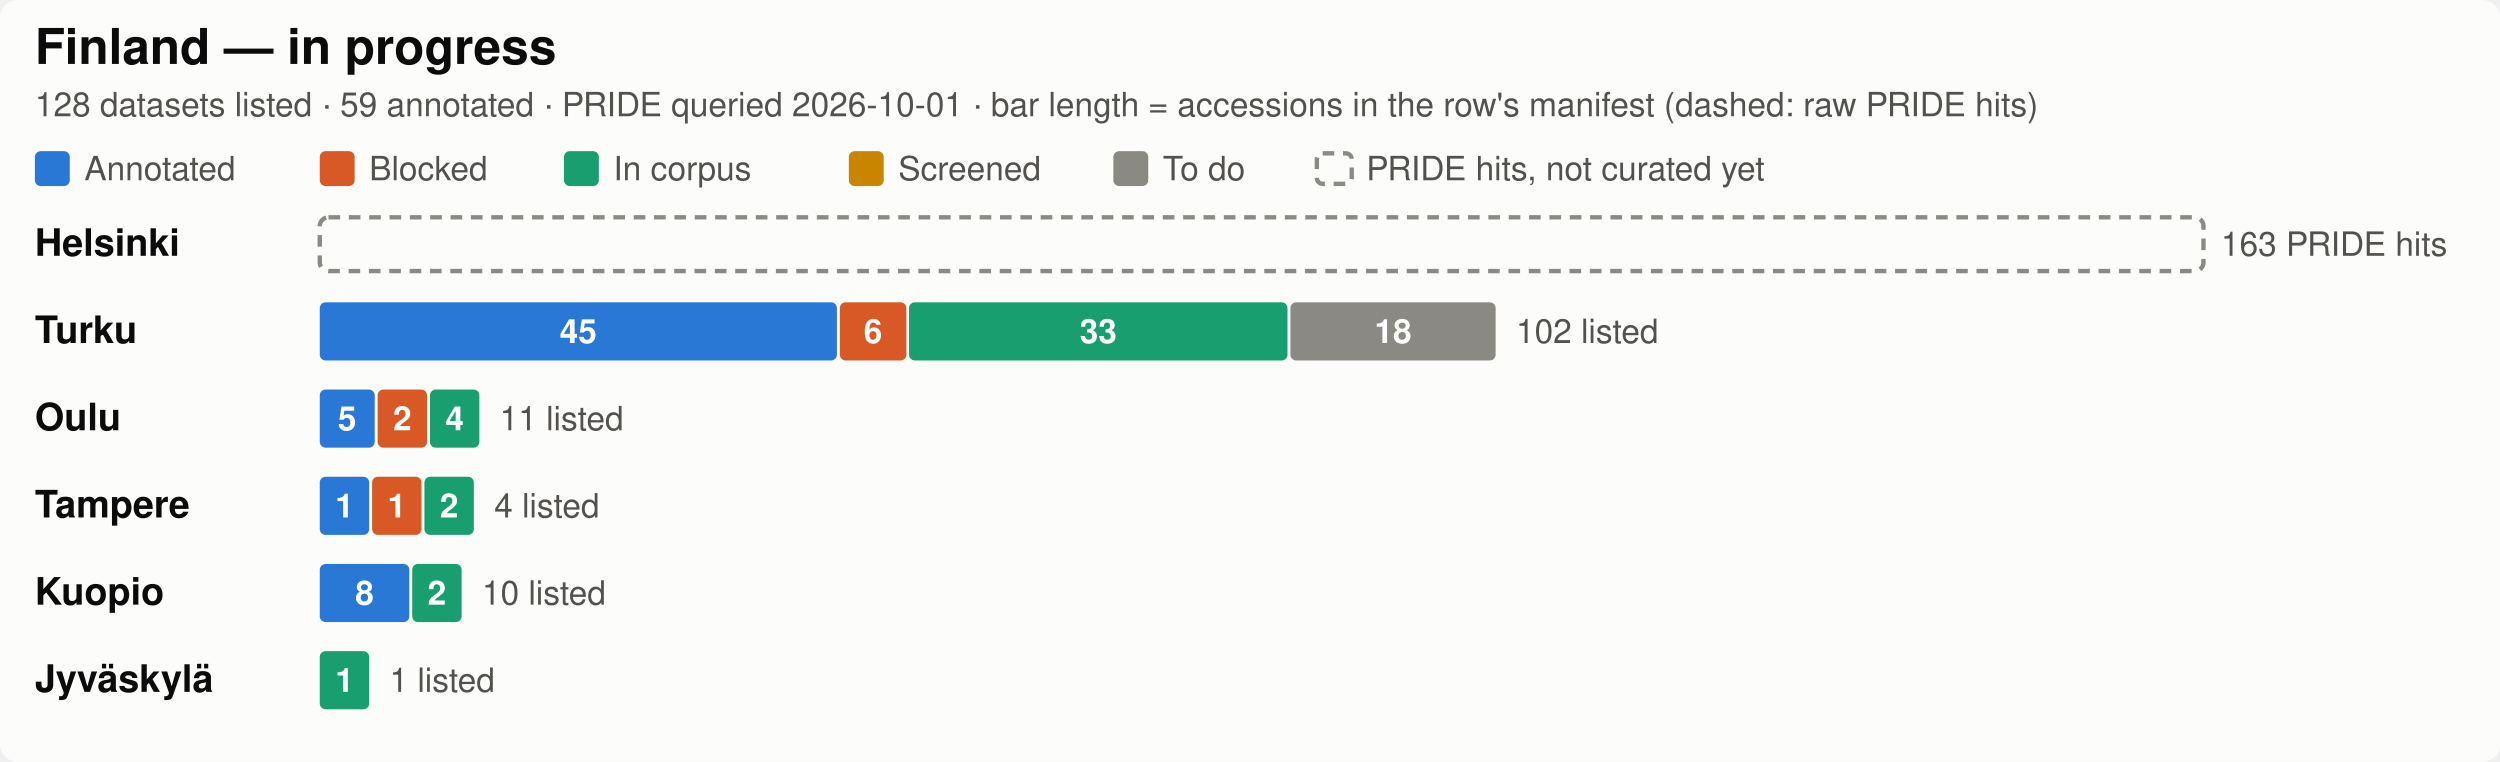
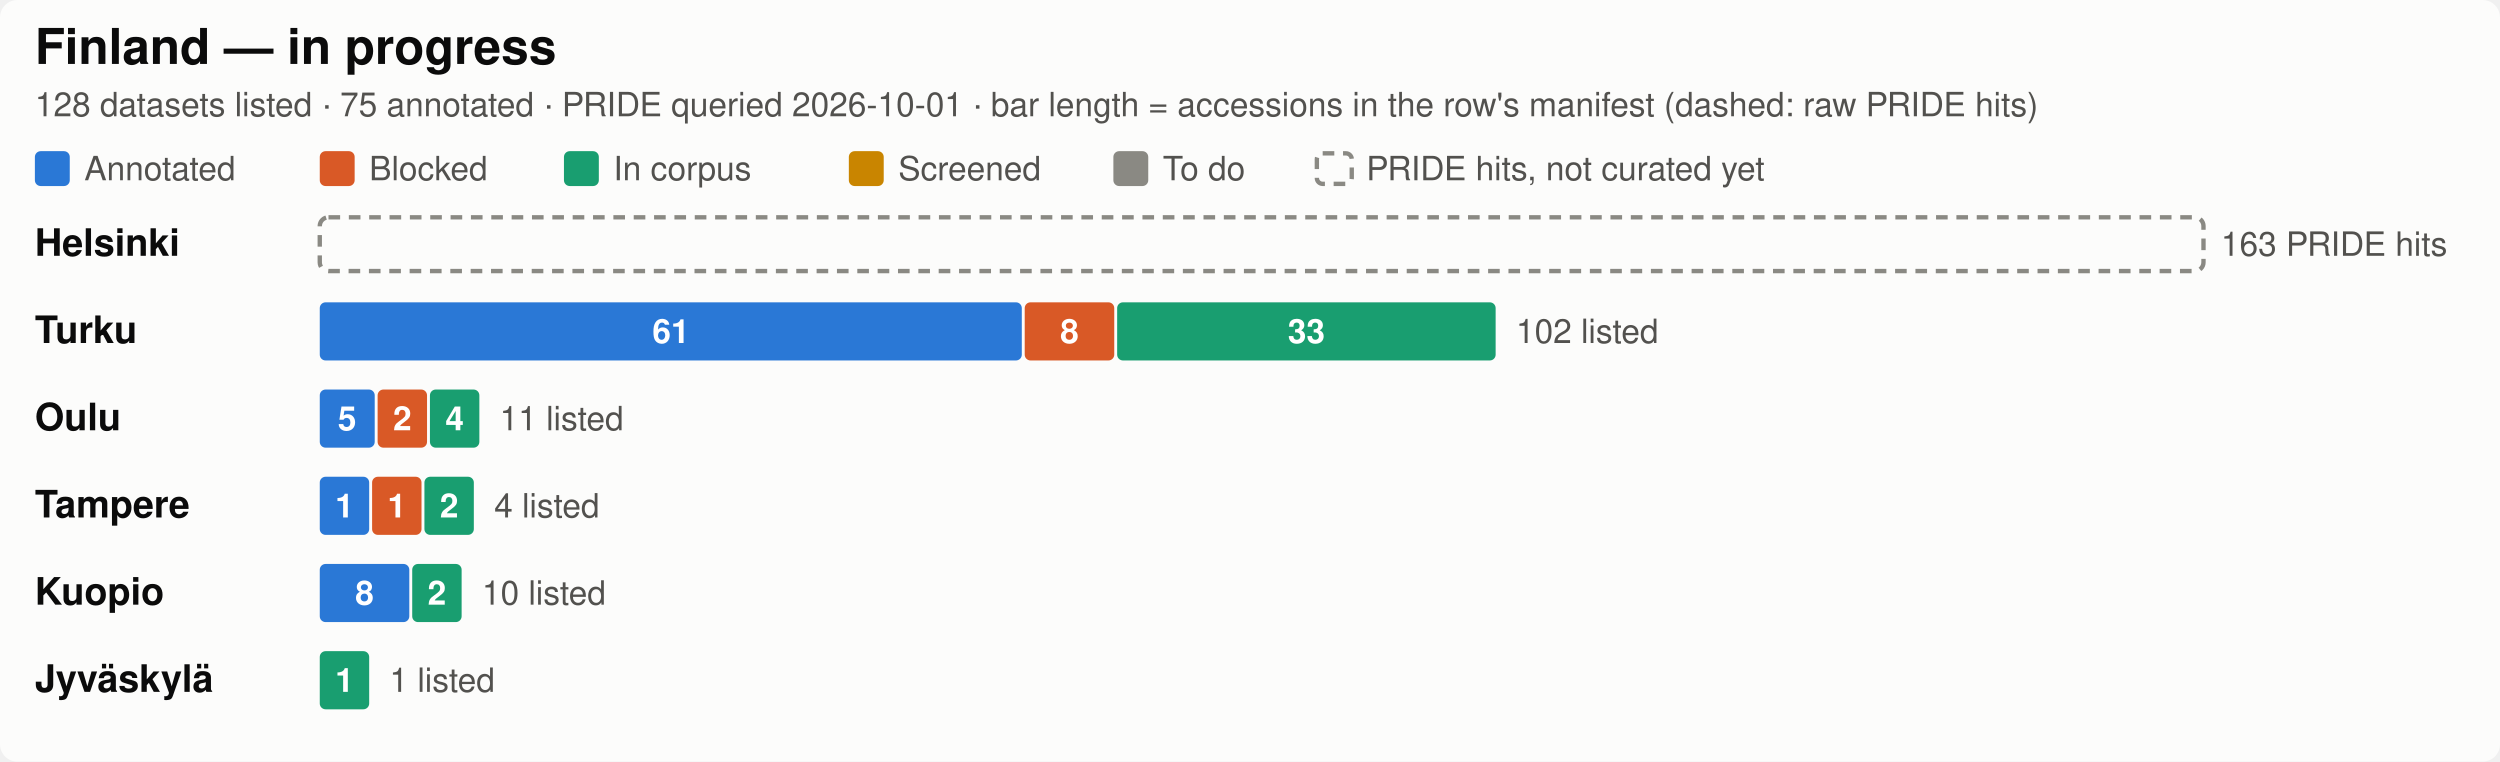
<svg xmlns="http://www.w3.org/2000/svg" width="860" height="262" viewBox="0 0 860 262" role="img" aria-label="Finland SDRF progress by city">
  <style>
  .bg { fill: #fcfcfb; }
  .title { fill: #0b0b0b; font-size: 17px; font-weight: 600; }
  .city { fill: #0b0b0b; font-size: 13px; font-weight: 600; }
  .sub, .legend, .total { fill: #52514e; font-size: 11.5px; }
  .seg { font-size: 11.5px; font-weight: 600; fill: #ffffff; font-variant-numeric: tabular-nums; }
  .uncurated { fill: none; stroke: #8a8983; stroke-width: 1.5; stroke-dasharray: 4 3; }
  text { font-family: -apple-system, "Segoe UI", Helvetica, Arial, sans-serif; }
  .c-annotated { fill: #2a78d6; }
  .c-blocked { fill: #d95926; }
  .c-in_corpus { fill: #199e70; }
  .c-screened { fill: #c98500; }
  .c-todo { fill: #8a8983; }

  @media (prefers-color-scheme: dark) {
    .bg { fill: #1a1a19; }
    .title, .city { fill: #ffffff; }
    .sub, .legend, .total { fill: #c3c2b7; }
    .uncurated { stroke: #8f8e86; }
    .c-annotated { fill: #3987e5; }
    .c-blocked { fill: #d95926; }
    .c-in_corpus { fill: #199e70; }
    .c-screened { fill: #c98500; }
    .c-todo { fill: #6b6a65; }
  }
</style>
  <rect class="bg" width="860" height="262" rx="6" />
  <text class="title" x="12" y="22">Finland — in progress</text>
-   <text class="sub" x="12" y="40">128 datasets listed · 59 annotated · PRIDE queried 2026-10-01 · bar length = accessions in the row's manifest (dashed: raw PRIDE hits)</text>
+   <text class="sub" x="12" y="40">128 datasets listed · 75 annotated · PRIDE queried 2026-10-01 · bar length = accessions in the row's manifest (dashed: raw PRIDE hits)</text>
  <rect class="c-annotated" fill="#2a78d6" x="12" y="52" width="12" height="12" rx="2" />
  <text class="legend" x="29" y="62">Annotated</text>
  <rect class="c-blocked" fill="#d95926" x="110" y="52" width="12" height="12" rx="2" />
  <text class="legend" x="127" y="62">Blocked</text>
  <rect class="c-in_corpus" fill="#199e70" x="194" y="52" width="12" height="12" rx="2" />
  <text class="legend" x="211" y="62">In corpus</text>
  <rect class="c-screened" fill="#c98500" x="292" y="52" width="12" height="12" rx="2" />
  <text class="legend" x="309" y="62">Screened</text>
  <rect class="c-todo" fill="#8a8983" x="383" y="52" width="12" height="12" rx="2" />
  <text class="legend" x="400" y="62">To do</text>
  <rect class="uncurated" fill="none" stroke="#8a8983" x="453" y="52.75" width="12" height="10.5" rx="2" />
  <text class="legend" x="470" y="62">PRIDE hits, not curated yet</text>
  <text class="city" x="12" y="88.0">Helsinki</text>
  <rect class="uncurated" fill="none" stroke="#8a8983" x="110" y="74.75" width="648.0" height="18.5" rx="3" />
  <text class="total" x="764.0" y="88.0">163 PRIDE hits</text>
  <text class="city" x="12" y="118.0">Turku</text>
-   <rect class="c-annotated" fill="#2a78d6" x="110.0" y="104" width="177.9" height="20" rx="2" />
-   <text class="seg" x="198.9" y="118.0" text-anchor="middle">45</text>
-   <rect class="c-blocked" fill="#d95926" x="288.9" y="104" width="22.9" height="20" rx="2" />
-   <text class="seg" x="300.3" y="118.0" text-anchor="middle">6</text>
-   <rect class="c-in_corpus" fill="#199e70" x="312.7" y="104" width="130.2" height="20" rx="2" />
-   <text class="seg" x="377.8" y="118.0" text-anchor="middle">33</text>
-   <rect class="c-todo" fill="#8a8983" x="443.9" y="104" width="70.6" height="20" rx="2" />
-   <text class="seg" x="479.2" y="118.0" text-anchor="middle">18</text>
+   <rect class="c-annotated" fill="#2a78d6" x="110.0" y="104" width="241.5" height="20" rx="2" />
+   <text class="seg" x="230.8" y="118.0" text-anchor="middle">61</text>
+   <rect class="c-blocked" fill="#d95926" x="352.5" y="104" width="30.8" height="20" rx="2" />
+   <text class="seg" x="367.9" y="118.0" text-anchor="middle">8</text>
+   <rect class="c-in_corpus" fill="#199e70" x="384.3" y="104" width="130.2" height="20" rx="2" />
+   <text class="seg" x="449.4" y="118.0" text-anchor="middle">33</text>
  <text class="total" x="521.5" y="118.0">102 listed</text>
  <text class="city" x="12" y="148.0">Oulu</text>
  <rect class="c-annotated" fill="#2a78d6" x="110.0" y="134" width="18.9" height="20" rx="2" />
  <text class="seg" x="119.4" y="148.0" text-anchor="middle">5</text>
  <rect class="c-blocked" fill="#d95926" x="129.9" y="134" width="17.0" height="20" rx="2" />
  <text class="seg" x="138.4" y="148.0" text-anchor="middle">2</text>
  <rect class="c-in_corpus" fill="#199e70" x="147.9" y="134" width="17.0" height="20" rx="2" />
  <text class="seg" x="156.4" y="148.0" text-anchor="middle">4</text>
  <text class="total" x="171.9" y="148.0">11 listed</text>
  <text class="city" x="12" y="178.0">Tampere</text>
  <rect class="c-annotated" fill="#2a78d6" x="110.0" y="164" width="17.0" height="20" rx="2" />
  <text class="seg" x="118.5" y="178.0" text-anchor="middle">1</text>
  <rect class="c-blocked" fill="#d95926" x="128.0" y="164" width="17.0" height="20" rx="2" />
  <text class="seg" x="136.5" y="178.0" text-anchor="middle">1</text>
  <rect class="c-in_corpus" fill="#199e70" x="146.0" y="164" width="17.0" height="20" rx="2" />
  <text class="seg" x="154.5" y="178.0" text-anchor="middle">2</text>
  <text class="total" x="170.0" y="178.0">4 listed</text>
  <text class="city" x="12" y="208.0">Kuopio</text>
  <rect class="c-annotated" fill="#2a78d6" x="110.0" y="194" width="30.8" height="20" rx="2" />
  <text class="seg" x="125.4" y="208.0" text-anchor="middle">8</text>
  <rect class="c-in_corpus" fill="#199e70" x="141.8" y="194" width="17.0" height="20" rx="2" />
  <text class="seg" x="150.3" y="208.0" text-anchor="middle">2</text>
  <text class="total" x="165.8" y="208.0">10 listed</text>
  <text class="city" x="12" y="238.0">Jyväskylä</text>
  <rect class="c-in_corpus" fill="#199e70" x="110.0" y="224" width="17.0" height="20" rx="2" />
  <text class="seg" x="118.5" y="238.0" text-anchor="middle">1</text>
  <text class="total" x="134.0" y="238.0">1 listed</text>
</svg>
